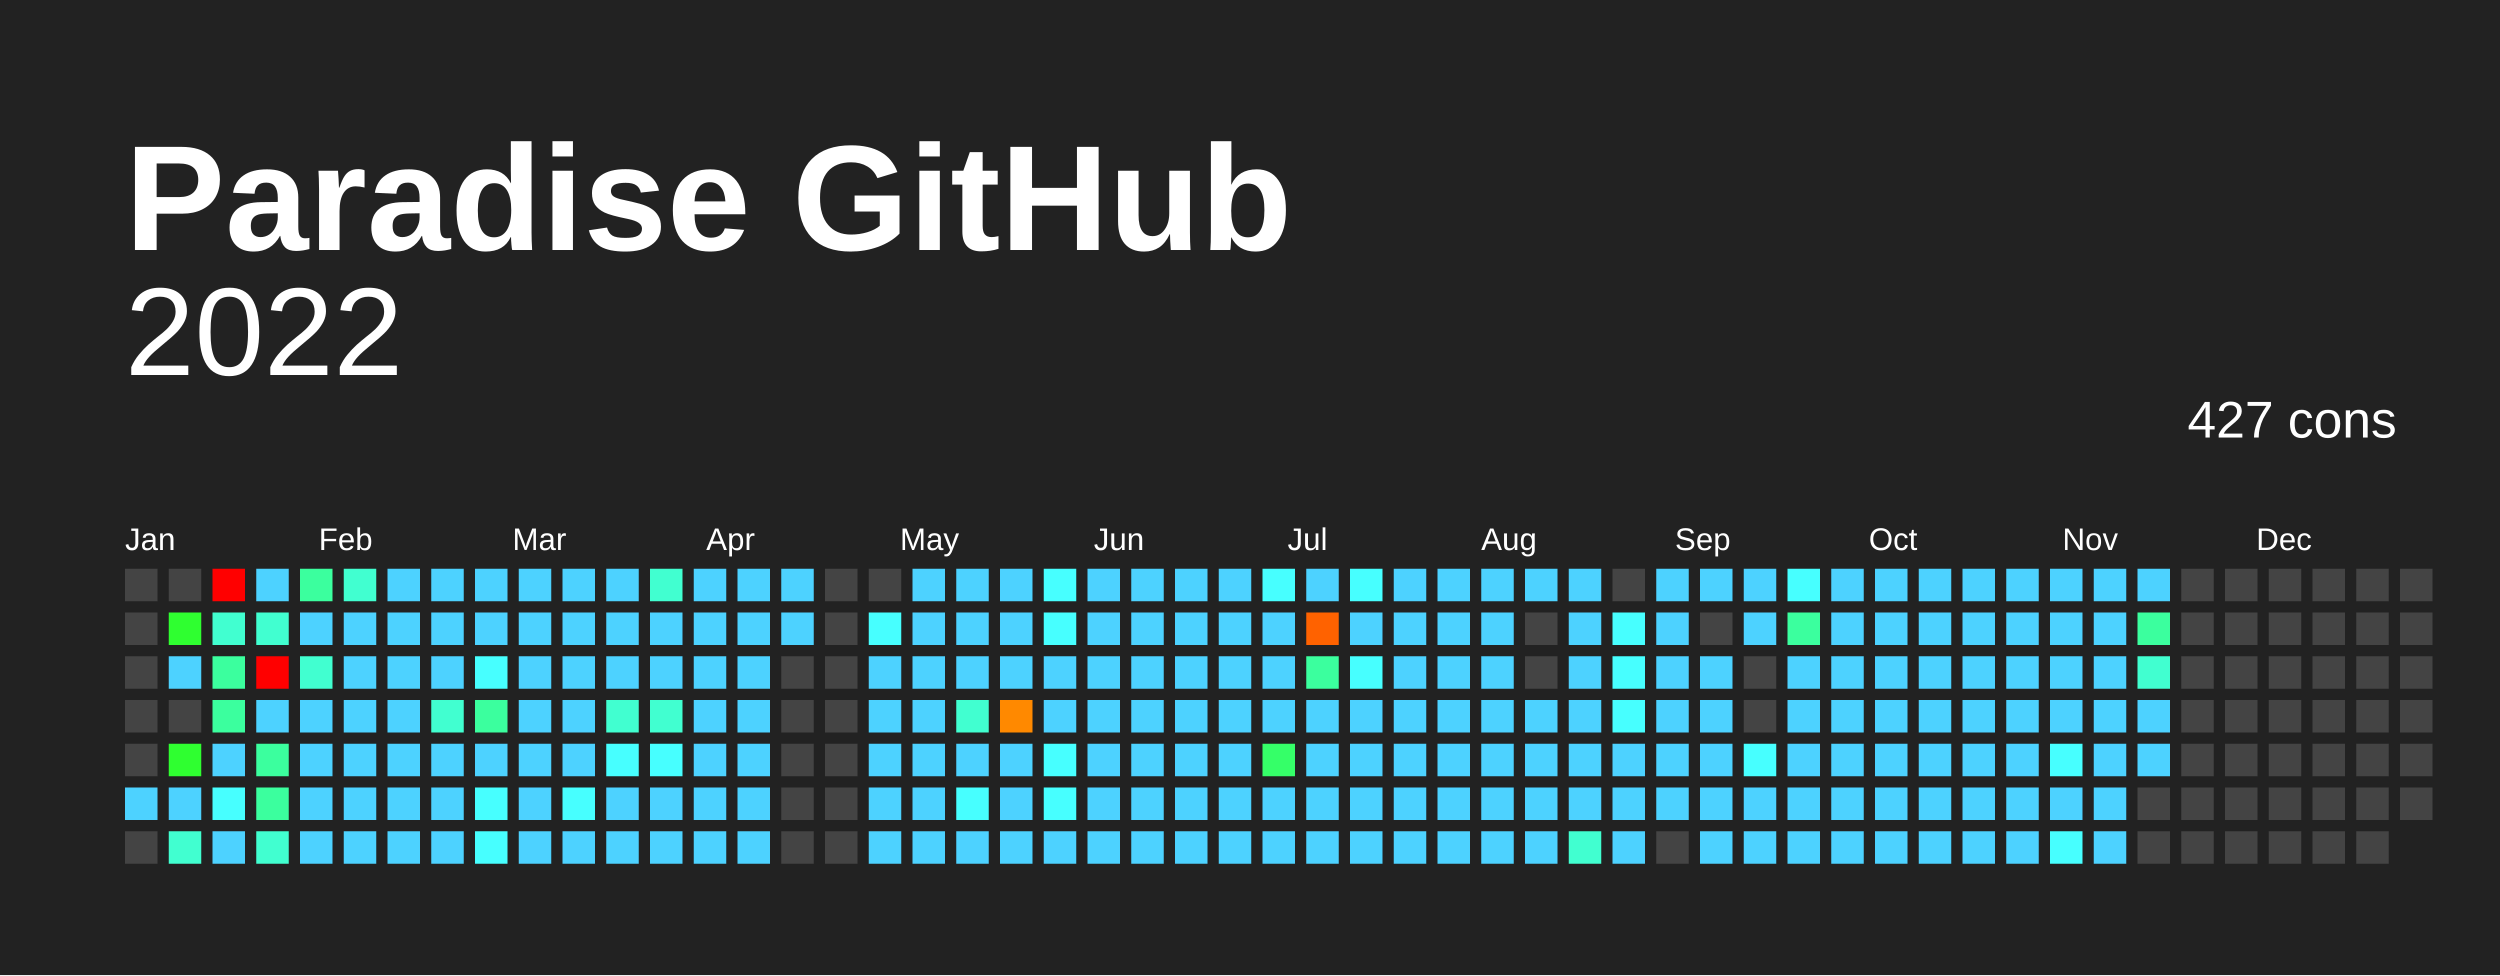
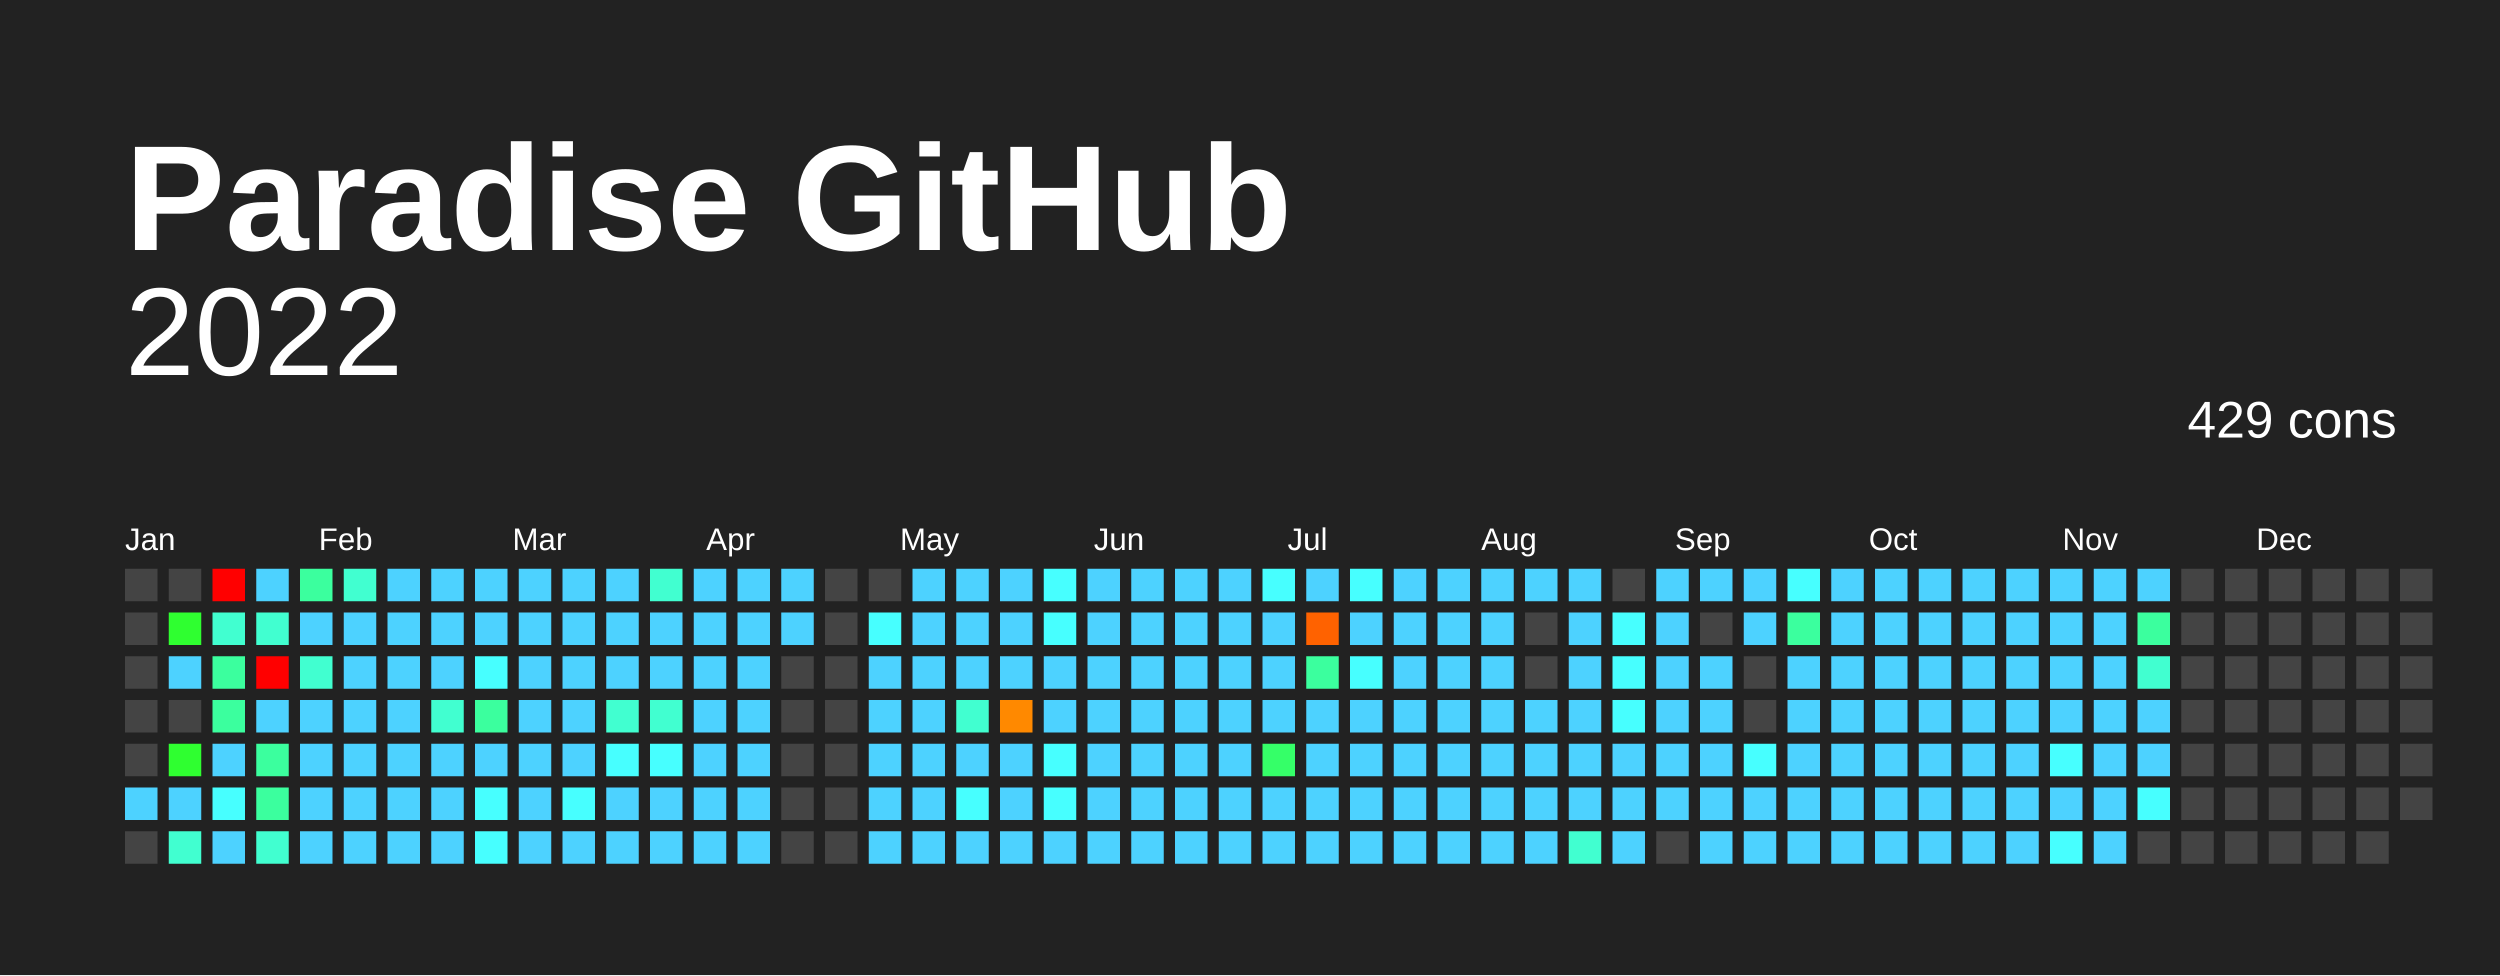
<svg xmlns="http://www.w3.org/2000/svg" baseProfile="full" height="78mm" version="1.1" viewBox="0,0,200,78" width="200mm">
  <defs />
  <rect fill="#222222" height="78" width="200" x="0" y="0" />
  <text fill="#FFFFFF" style="font-size:12px; font-family:Arial; font-weight:bold;" x="10" y="20">Paradise GitHub</text>
  <text alignment-baseline="hanging" fill="#FFFFFF" style="font-size:10.0px; font-family:Arial;" x="10" y="30">2022</text>
-   <text alignment-baseline="hanging" fill="#FFFFFF" style="font-size:4.125px; font-family:Arial;" x="175" y="35">427 cons</text>
+   <text alignment-baseline="hanging" fill="#FFFFFF" style="font-size:4.125px; font-family:Arial;" x="175" y="35">429 cons</text>
  <text fill="#FFFFFF" style="font-size:2.5px; font-family:Arial" x="10.0" y="44">Jan</text>
  <text fill="#FFFFFF" style="font-size:2.5px; font-family:Arial" x="25.5" y="44">Feb</text>
  <text fill="#FFFFFF" style="font-size:2.5px; font-family:Arial" x="41.0" y="44">Mar</text>
  <text fill="#FFFFFF" style="font-size:2.5px; font-family:Arial" x="56.5" y="44">Apr</text>
  <text fill="#FFFFFF" style="font-size:2.5px; font-family:Arial" x="72.0" y="44">May</text>
  <text fill="#FFFFFF" style="font-size:2.5px; font-family:Arial" x="87.5" y="44">Jun</text>
  <text fill="#FFFFFF" style="font-size:2.5px; font-family:Arial" x="103.0" y="44">Jul</text>
  <text fill="#FFFFFF" style="font-size:2.5px; font-family:Arial" x="118.5" y="44">Aug</text>
  <text fill="#FFFFFF" style="font-size:2.5px; font-family:Arial" x="134.0" y="44">Sep</text>
  <text fill="#FFFFFF" style="font-size:2.5px; font-family:Arial" x="149.5" y="44">Oct</text>
  <text fill="#FFFFFF" style="font-size:2.5px; font-family:Arial" x="165.0" y="44">Nov</text>
  <text fill="#FFFFFF" style="font-size:2.5px; font-family:Arial" x="180.5" y="44">Dec</text>
  <rect fill="#444444" height="2.6" width="2.6" x="10.0" y="45.5" />
  <rect fill="#444444" height="2.6" width="2.6" x="10.0" y="49.0" />
  <rect fill="#444444" height="2.6" width="2.6" x="10.0" y="52.5" />
  <rect fill="#444444" height="2.6" width="2.6" x="10.0" y="56.0" />
  <rect fill="#444444" height="2.6" width="2.6" x="10.0" y="59.5" />
  <rect fill="#4dd2ff" height="2.6" width="2.6" x="10.0" y="63.0" />
  <rect fill="#444444" height="2.6" width="2.6" x="10.0" y="66.5" />
  <rect fill="#444444" height="2.6" width="2.6" x="13.5" y="45.5" />
  <rect fill="#2fff30" height="2.6" width="2.6" x="13.5" y="49.0" />
  <rect fill="#4dd2ff" height="2.6" width="2.6" x="13.5" y="52.5" />
  <rect fill="#444444" height="2.6" width="2.6" x="13.5" y="56.0" />
  <rect fill="#2fff30" height="2.6" width="2.6" x="13.5" y="59.5" />
  <rect fill="#4dd2ff" height="2.6" width="2.6" x="13.5" y="63.0" />
  <rect fill="#41ffd0" height="2.6" width="2.6" x="13.5" y="66.5" />
  <rect fill="red" height="2.6" width="2.6" x="17.0" y="45.5" />
  <rect fill="#41ffd0" height="2.6" width="2.6" x="17.0" y="49.0" />
  <rect fill="#3bff9e" height="2.6" width="2.6" x="17.0" y="52.5" />
  <rect fill="#3bff9e" height="2.6" width="2.6" x="17.0" y="56.0" />
  <rect fill="#4dd2ff" height="2.6" width="2.6" x="17.0" y="59.5" />
  <rect fill="#47ffff" height="2.6" width="2.6" x="17.0" y="63.0" />
  <rect fill="#4dd2ff" height="2.6" width="2.6" x="17.0" y="66.5" />
  <rect fill="#4dd2ff" height="2.6" width="2.6" x="20.5" y="45.5" />
  <rect fill="#41ffd0" height="2.6" width="2.6" x="20.5" y="49.0" />
  <rect fill="red" height="2.6" width="2.6" x="20.5" y="52.5" />
  <rect fill="#4dd2ff" height="2.6" width="2.6" x="20.5" y="56.0" />
  <rect fill="#3bff9e" height="2.6" width="2.6" x="20.5" y="59.5" />
  <rect fill="#3bff9e" height="2.6" width="2.6" x="20.5" y="63.0" />
  <rect fill="#41ffd0" height="2.6" width="2.6" x="20.5" y="66.5" />
  <rect fill="#3bff9e" height="2.6" width="2.6" x="24.0" y="45.5" />
  <rect fill="#4dd2ff" height="2.6" width="2.6" x="24.0" y="49.0" />
  <rect fill="#41ffd0" height="2.6" width="2.6" x="24.0" y="52.5" />
  <rect fill="#4dd2ff" height="2.6" width="2.6" x="24.0" y="56.0" />
  <rect fill="#4dd2ff" height="2.6" width="2.6" x="24.0" y="59.5" />
  <rect fill="#4dd2ff" height="2.6" width="2.6" x="24.0" y="63.0" />
  <rect fill="#4dd2ff" height="2.6" width="2.6" x="24.0" y="66.5" />
  <rect fill="#41ffd0" height="2.6" width="2.6" x="27.5" y="45.5" />
  <rect fill="#4dd2ff" height="2.6" width="2.6" x="27.5" y="49.0" />
  <rect fill="#4dd2ff" height="2.6" width="2.6" x="27.5" y="52.5" />
  <rect fill="#4dd2ff" height="2.6" width="2.6" x="27.5" y="56.0" />
  <rect fill="#4dd2ff" height="2.6" width="2.6" x="27.5" y="59.5" />
  <rect fill="#4dd2ff" height="2.6" width="2.6" x="27.5" y="63.0" />
  <rect fill="#4dd2ff" height="2.6" width="2.6" x="27.5" y="66.5" />
  <rect fill="#4dd2ff" height="2.6" width="2.6" x="31.0" y="45.5" />
  <rect fill="#4dd2ff" height="2.6" width="2.6" x="31.0" y="49.0" />
  <rect fill="#4dd2ff" height="2.6" width="2.6" x="31.0" y="52.5" />
  <rect fill="#4dd2ff" height="2.6" width="2.6" x="31.0" y="56.0" />
  <rect fill="#4dd2ff" height="2.6" width="2.6" x="31.0" y="59.5" />
  <rect fill="#4dd2ff" height="2.6" width="2.6" x="31.0" y="63.0" />
  <rect fill="#4dd2ff" height="2.6" width="2.6" x="31.0" y="66.5" />
  <rect fill="#4dd2ff" height="2.6" width="2.6" x="34.5" y="45.5" />
  <rect fill="#4dd2ff" height="2.6" width="2.6" x="34.5" y="49.0" />
  <rect fill="#4dd2ff" height="2.6" width="2.6" x="34.5" y="52.5" />
  <rect fill="#41ffd0" height="2.6" width="2.6" x="34.5" y="56.0" />
  <rect fill="#4dd2ff" height="2.6" width="2.6" x="34.5" y="59.5" />
  <rect fill="#4dd2ff" height="2.6" width="2.6" x="34.5" y="63.0" />
  <rect fill="#4dd2ff" height="2.6" width="2.6" x="34.5" y="66.5" />
  <rect fill="#4dd2ff" height="2.6" width="2.6" x="38.0" y="45.5" />
  <rect fill="#4dd2ff" height="2.6" width="2.6" x="38.0" y="49.0" />
  <rect fill="#47ffff" height="2.6" width="2.6" x="38.0" y="52.5" />
  <rect fill="#3bff9e" height="2.6" width="2.6" x="38.0" y="56.0" />
  <rect fill="#4dd2ff" height="2.6" width="2.6" x="38.0" y="59.5" />
  <rect fill="#47ffff" height="2.6" width="2.6" x="38.0" y="63.0" />
  <rect fill="#47ffff" height="2.6" width="2.6" x="38.0" y="66.5" />
  <rect fill="#4dd2ff" height="2.6" width="2.6" x="41.5" y="45.5" />
  <rect fill="#4dd2ff" height="2.6" width="2.6" x="41.5" y="49.0" />
  <rect fill="#4dd2ff" height="2.6" width="2.6" x="41.5" y="52.5" />
  <rect fill="#4dd2ff" height="2.6" width="2.6" x="41.5" y="56.0" />
  <rect fill="#4dd2ff" height="2.6" width="2.6" x="41.5" y="59.5" />
  <rect fill="#4dd2ff" height="2.6" width="2.6" x="41.5" y="63.0" />
  <rect fill="#4dd2ff" height="2.6" width="2.6" x="41.5" y="66.5" />
  <rect fill="#4dd2ff" height="2.6" width="2.6" x="45.0" y="45.5" />
  <rect fill="#4dd2ff" height="2.6" width="2.6" x="45.0" y="49.0" />
  <rect fill="#4dd2ff" height="2.6" width="2.6" x="45.0" y="52.5" />
  <rect fill="#4dd2ff" height="2.6" width="2.6" x="45.0" y="56.0" />
  <rect fill="#4dd2ff" height="2.6" width="2.6" x="45.0" y="59.5" />
  <rect fill="#47ffff" height="2.6" width="2.6" x="45.0" y="63.0" />
  <rect fill="#4dd2ff" height="2.6" width="2.6" x="45.0" y="66.5" />
  <rect fill="#4dd2ff" height="2.6" width="2.6" x="48.5" y="45.5" />
  <rect fill="#4dd2ff" height="2.6" width="2.6" x="48.5" y="49.0" />
  <rect fill="#4dd2ff" height="2.6" width="2.6" x="48.5" y="52.5" />
  <rect fill="#41ffd0" height="2.6" width="2.6" x="48.5" y="56.0" />
  <rect fill="#47ffff" height="2.6" width="2.6" x="48.5" y="59.5" />
  <rect fill="#4dd2ff" height="2.6" width="2.6" x="48.5" y="63.0" />
  <rect fill="#4dd2ff" height="2.6" width="2.6" x="48.5" y="66.5" />
  <rect fill="#41ffd0" height="2.6" width="2.6" x="52.0" y="45.5" />
  <rect fill="#4dd2ff" height="2.6" width="2.6" x="52.0" y="49.0" />
  <rect fill="#4dd2ff" height="2.6" width="2.6" x="52.0" y="52.5" />
  <rect fill="#41ffd0" height="2.6" width="2.6" x="52.0" y="56.0" />
  <rect fill="#47ffff" height="2.6" width="2.6" x="52.0" y="59.5" />
  <rect fill="#4dd2ff" height="2.6" width="2.6" x="52.0" y="63.0" />
  <rect fill="#4dd2ff" height="2.6" width="2.6" x="52.0" y="66.5" />
  <rect fill="#4dd2ff" height="2.6" width="2.6" x="55.5" y="45.5" />
  <rect fill="#4dd2ff" height="2.6" width="2.6" x="55.5" y="49.0" />
  <rect fill="#4dd2ff" height="2.6" width="2.6" x="55.5" y="52.5" />
  <rect fill="#4dd2ff" height="2.6" width="2.6" x="55.5" y="56.0" />
  <rect fill="#4dd2ff" height="2.6" width="2.6" x="55.5" y="59.5" />
  <rect fill="#4dd2ff" height="2.6" width="2.6" x="55.5" y="63.0" />
  <rect fill="#4dd2ff" height="2.6" width="2.6" x="55.5" y="66.5" />
  <rect fill="#4dd2ff" height="2.6" width="2.6" x="59.0" y="45.5" />
  <rect fill="#4dd2ff" height="2.6" width="2.6" x="59.0" y="49.0" />
  <rect fill="#4dd2ff" height="2.6" width="2.6" x="59.0" y="52.5" />
  <rect fill="#4dd2ff" height="2.6" width="2.6" x="59.0" y="56.0" />
  <rect fill="#4dd2ff" height="2.6" width="2.6" x="59.0" y="59.5" />
  <rect fill="#4dd2ff" height="2.6" width="2.6" x="59.0" y="63.0" />
  <rect fill="#4dd2ff" height="2.6" width="2.6" x="59.0" y="66.5" />
  <rect fill="#4dd2ff" height="2.6" width="2.6" x="62.5" y="45.5" />
  <rect fill="#4dd2ff" height="2.6" width="2.6" x="62.5" y="49.0" />
  <rect fill="#444444" height="2.6" width="2.6" x="62.5" y="52.5" />
  <rect fill="#444444" height="2.6" width="2.6" x="62.5" y="56.0" />
  <rect fill="#444444" height="2.6" width="2.6" x="62.5" y="59.5" />
  <rect fill="#444444" height="2.6" width="2.6" x="62.5" y="63.0" />
  <rect fill="#444444" height="2.6" width="2.6" x="62.5" y="66.5" />
  <rect fill="#444444" height="2.6" width="2.6" x="66.0" y="45.5" />
  <rect fill="#444444" height="2.6" width="2.6" x="66.0" y="49.0" />
  <rect fill="#444444" height="2.6" width="2.6" x="66.0" y="52.5" />
  <rect fill="#444444" height="2.6" width="2.6" x="66.0" y="56.0" />
  <rect fill="#444444" height="2.6" width="2.6" x="66.0" y="59.5" />
  <rect fill="#444444" height="2.6" width="2.6" x="66.0" y="63.0" />
  <rect fill="#444444" height="2.6" width="2.6" x="66.0" y="66.5" />
  <rect fill="#444444" height="2.6" width="2.6" x="69.5" y="45.5" />
  <rect fill="#47ffff" height="2.6" width="2.6" x="69.5" y="49.0" />
  <rect fill="#4dd2ff" height="2.6" width="2.6" x="69.5" y="52.5" />
  <rect fill="#4dd2ff" height="2.6" width="2.6" x="69.5" y="56.0" />
  <rect fill="#4dd2ff" height="2.6" width="2.6" x="69.5" y="59.5" />
  <rect fill="#4dd2ff" height="2.6" width="2.6" x="69.5" y="63.0" />
  <rect fill="#4dd2ff" height="2.6" width="2.6" x="69.5" y="66.5" />
  <rect fill="#4dd2ff" height="2.6" width="2.6" x="73.0" y="45.5" />
  <rect fill="#4dd2ff" height="2.6" width="2.6" x="73.0" y="49.0" />
  <rect fill="#4dd2ff" height="2.6" width="2.6" x="73.0" y="52.5" />
  <rect fill="#4dd2ff" height="2.6" width="2.6" x="73.0" y="56.0" />
  <rect fill="#4dd2ff" height="2.6" width="2.6" x="73.0" y="59.5" />
  <rect fill="#4dd2ff" height="2.6" width="2.6" x="73.0" y="63.0" />
  <rect fill="#4dd2ff" height="2.6" width="2.6" x="73.0" y="66.5" />
  <rect fill="#4dd2ff" height="2.6" width="2.6" x="76.5" y="45.5" />
  <rect fill="#4dd2ff" height="2.6" width="2.6" x="76.5" y="49.0" />
  <rect fill="#4dd2ff" height="2.6" width="2.6" x="76.5" y="52.5" />
  <rect fill="#41ffd0" height="2.6" width="2.6" x="76.5" y="56.0" />
  <rect fill="#4dd2ff" height="2.6" width="2.6" x="76.5" y="59.5" />
  <rect fill="#47ffff" height="2.6" width="2.6" x="76.5" y="63.0" />
  <rect fill="#4dd2ff" height="2.6" width="2.6" x="76.5" y="66.5" />
  <rect fill="#4dd2ff" height="2.6" width="2.6" x="80.0" y="45.5" />
  <rect fill="#4dd2ff" height="2.6" width="2.6" x="80.0" y="49.0" />
  <rect fill="#4dd2ff" height="2.6" width="2.6" x="80.0" y="52.5" />
  <rect fill="#ff8900" height="2.6" width="2.6" x="80.0" y="56.0" />
  <rect fill="#4dd2ff" height="2.6" width="2.6" x="80.0" y="59.5" />
  <rect fill="#4dd2ff" height="2.6" width="2.6" x="80.0" y="63.0" />
  <rect fill="#4dd2ff" height="2.6" width="2.6" x="80.0" y="66.5" />
  <rect fill="#47ffff" height="2.6" width="2.6" x="83.5" y="45.5" />
  <rect fill="#47ffff" height="2.6" width="2.6" x="83.5" y="49.0" />
  <rect fill="#4dd2ff" height="2.6" width="2.6" x="83.5" y="52.5" />
  <rect fill="#4dd2ff" height="2.6" width="2.6" x="83.5" y="56.0" />
  <rect fill="#47ffff" height="2.6" width="2.6" x="83.5" y="59.5" />
  <rect fill="#47ffff" height="2.6" width="2.6" x="83.5" y="63.0" />
  <rect fill="#4dd2ff" height="2.6" width="2.6" x="83.5" y="66.5" />
  <rect fill="#4dd2ff" height="2.6" width="2.6" x="87.0" y="45.5" />
  <rect fill="#4dd2ff" height="2.6" width="2.6" x="87.0" y="49.0" />
  <rect fill="#4dd2ff" height="2.6" width="2.6" x="87.0" y="52.5" />
  <rect fill="#4dd2ff" height="2.6" width="2.6" x="87.0" y="56.0" />
  <rect fill="#4dd2ff" height="2.6" width="2.6" x="87.0" y="59.5" />
  <rect fill="#4dd2ff" height="2.6" width="2.6" x="87.0" y="63.0" />
  <rect fill="#4dd2ff" height="2.6" width="2.6" x="87.0" y="66.5" />
  <rect fill="#4dd2ff" height="2.6" width="2.6" x="90.5" y="45.5" />
  <rect fill="#4dd2ff" height="2.6" width="2.6" x="90.5" y="49.0" />
  <rect fill="#4dd2ff" height="2.6" width="2.6" x="90.5" y="52.5" />
  <rect fill="#4dd2ff" height="2.6" width="2.6" x="90.5" y="56.0" />
  <rect fill="#4dd2ff" height="2.6" width="2.6" x="90.5" y="59.5" />
  <rect fill="#4dd2ff" height="2.6" width="2.6" x="90.5" y="63.0" />
  <rect fill="#4dd2ff" height="2.6" width="2.6" x="90.5" y="66.5" />
  <rect fill="#4dd2ff" height="2.6" width="2.6" x="94.0" y="45.5" />
  <rect fill="#4dd2ff" height="2.6" width="2.6" x="94.0" y="49.0" />
  <rect fill="#4dd2ff" height="2.6" width="2.6" x="94.0" y="52.5" />
  <rect fill="#4dd2ff" height="2.6" width="2.6" x="94.0" y="56.0" />
  <rect fill="#4dd2ff" height="2.6" width="2.6" x="94.0" y="59.5" />
  <rect fill="#4dd2ff" height="2.6" width="2.6" x="94.0" y="63.0" />
  <rect fill="#4dd2ff" height="2.6" width="2.6" x="94.0" y="66.5" />
  <rect fill="#4dd2ff" height="2.6" width="2.6" x="97.5" y="45.5" />
  <rect fill="#4dd2ff" height="2.6" width="2.6" x="97.5" y="49.0" />
  <rect fill="#4dd2ff" height="2.6" width="2.6" x="97.5" y="52.5" />
  <rect fill="#4dd2ff" height="2.6" width="2.6" x="97.5" y="56.0" />
  <rect fill="#4dd2ff" height="2.6" width="2.6" x="97.5" y="59.5" />
  <rect fill="#4dd2ff" height="2.6" width="2.6" x="97.5" y="63.0" />
  <rect fill="#4dd2ff" height="2.6" width="2.6" x="97.5" y="66.5" />
  <rect fill="#47ffff" height="2.6" width="2.6" x="101.0" y="45.5" />
  <rect fill="#4dd2ff" height="2.6" width="2.6" x="101.0" y="49.0" />
  <rect fill="#4dd2ff" height="2.6" width="2.6" x="101.0" y="52.5" />
  <rect fill="#4dd2ff" height="2.6" width="2.6" x="101.0" y="56.0" />
  <rect fill="#35ff68" height="2.6" width="2.6" x="101.0" y="59.5" />
  <rect fill="#4dd2ff" height="2.6" width="2.6" x="101.0" y="63.0" />
  <rect fill="#4dd2ff" height="2.6" width="2.6" x="101.0" y="66.5" />
  <rect fill="#4dd2ff" height="2.6" width="2.6" x="104.5" y="45.5" />
  <rect fill="#ff6200" height="2.6" width="2.6" x="104.5" y="49.0" />
  <rect fill="#3bff9e" height="2.6" width="2.6" x="104.5" y="52.5" />
  <rect fill="#4dd2ff" height="2.6" width="2.6" x="104.5" y="56.0" />
  <rect fill="#4dd2ff" height="2.6" width="2.6" x="104.5" y="59.5" />
  <rect fill="#4dd2ff" height="2.6" width="2.6" x="104.5" y="63.0" />
  <rect fill="#4dd2ff" height="2.6" width="2.6" x="104.5" y="66.5" />
  <rect fill="#47ffff" height="2.6" width="2.6" x="108.0" y="45.5" />
  <rect fill="#4dd2ff" height="2.6" width="2.6" x="108.0" y="49.0" />
  <rect fill="#47ffff" height="2.6" width="2.6" x="108.0" y="52.5" />
  <rect fill="#4dd2ff" height="2.6" width="2.6" x="108.0" y="56.0" />
  <rect fill="#4dd2ff" height="2.6" width="2.6" x="108.0" y="59.5" />
  <rect fill="#4dd2ff" height="2.6" width="2.6" x="108.0" y="63.0" />
  <rect fill="#4dd2ff" height="2.6" width="2.6" x="108.0" y="66.5" />
  <rect fill="#4dd2ff" height="2.6" width="2.6" x="111.5" y="45.5" />
  <rect fill="#4dd2ff" height="2.6" width="2.6" x="111.5" y="49.0" />
  <rect fill="#4dd2ff" height="2.6" width="2.6" x="111.5" y="52.5" />
  <rect fill="#4dd2ff" height="2.6" width="2.6" x="111.5" y="56.0" />
  <rect fill="#4dd2ff" height="2.6" width="2.6" x="111.5" y="59.5" />
  <rect fill="#4dd2ff" height="2.6" width="2.6" x="111.5" y="63.0" />
  <rect fill="#4dd2ff" height="2.6" width="2.6" x="111.5" y="66.5" />
  <rect fill="#4dd2ff" height="2.6" width="2.6" x="115.0" y="45.5" />
  <rect fill="#4dd2ff" height="2.6" width="2.6" x="115.0" y="49.0" />
  <rect fill="#4dd2ff" height="2.6" width="2.6" x="115.0" y="52.5" />
  <rect fill="#4dd2ff" height="2.6" width="2.6" x="115.0" y="56.0" />
  <rect fill="#4dd2ff" height="2.6" width="2.6" x="115.0" y="59.5" />
  <rect fill="#4dd2ff" height="2.6" width="2.6" x="115.0" y="63.0" />
  <rect fill="#4dd2ff" height="2.6" width="2.6" x="115.0" y="66.5" />
  <rect fill="#4dd2ff" height="2.6" width="2.6" x="118.5" y="45.5" />
  <rect fill="#4dd2ff" height="2.6" width="2.6" x="118.5" y="49.0" />
  <rect fill="#4dd2ff" height="2.6" width="2.6" x="118.5" y="52.5" />
  <rect fill="#4dd2ff" height="2.6" width="2.6" x="118.5" y="56.0" />
  <rect fill="#4dd2ff" height="2.6" width="2.6" x="118.5" y="59.5" />
  <rect fill="#4dd2ff" height="2.6" width="2.6" x="118.5" y="63.0" />
  <rect fill="#4dd2ff" height="2.6" width="2.6" x="118.5" y="66.5" />
  <rect fill="#4dd2ff" height="2.6" width="2.6" x="122.0" y="45.5" />
  <rect fill="#444444" height="2.6" width="2.6" x="122.0" y="49.0" />
  <rect fill="#444444" height="2.6" width="2.6" x="122.0" y="52.5" />
  <rect fill="#4dd2ff" height="2.6" width="2.6" x="122.0" y="56.0" />
  <rect fill="#4dd2ff" height="2.6" width="2.6" x="122.0" y="59.5" />
  <rect fill="#4dd2ff" height="2.6" width="2.6" x="122.0" y="63.0" />
  <rect fill="#4dd2ff" height="2.6" width="2.6" x="122.0" y="66.5" />
  <rect fill="#4dd2ff" height="2.6" width="2.6" x="125.5" y="45.5" />
  <rect fill="#4dd2ff" height="2.6" width="2.6" x="125.5" y="49.0" />
  <rect fill="#4dd2ff" height="2.6" width="2.6" x="125.5" y="52.5" />
  <rect fill="#4dd2ff" height="2.6" width="2.6" x="125.5" y="56.0" />
  <rect fill="#4dd2ff" height="2.6" width="2.6" x="125.5" y="59.5" />
  <rect fill="#4dd2ff" height="2.6" width="2.6" x="125.5" y="63.0" />
  <rect fill="#41ffd0" height="2.6" width="2.6" x="125.5" y="66.5" />
  <rect fill="#444444" height="2.6" width="2.6" x="129.0" y="45.5" />
  <rect fill="#47ffff" height="2.6" width="2.6" x="129.0" y="49.0" />
  <rect fill="#47ffff" height="2.6" width="2.6" x="129.0" y="52.5" />
  <rect fill="#47ffff" height="2.6" width="2.6" x="129.0" y="56.0" />
  <rect fill="#4dd2ff" height="2.6" width="2.6" x="129.0" y="59.5" />
  <rect fill="#4dd2ff" height="2.6" width="2.6" x="129.0" y="63.0" />
  <rect fill="#4dd2ff" height="2.6" width="2.6" x="129.0" y="66.5" />
  <rect fill="#4dd2ff" height="2.6" width="2.6" x="132.5" y="45.5" />
  <rect fill="#4dd2ff" height="2.6" width="2.6" x="132.5" y="49.0" />
  <rect fill="#4dd2ff" height="2.6" width="2.6" x="132.5" y="52.5" />
  <rect fill="#4dd2ff" height="2.6" width="2.6" x="132.5" y="56.0" />
  <rect fill="#4dd2ff" height="2.6" width="2.6" x="132.5" y="59.5" />
  <rect fill="#4dd2ff" height="2.6" width="2.6" x="132.5" y="63.0" />
  <rect fill="#444444" height="2.6" width="2.6" x="132.5" y="66.5" />
  <rect fill="#4dd2ff" height="2.6" width="2.6" x="136.0" y="45.5" />
  <rect fill="#444444" height="2.6" width="2.6" x="136.0" y="49.0" />
  <rect fill="#4dd2ff" height="2.6" width="2.6" x="136.0" y="52.5" />
  <rect fill="#4dd2ff" height="2.6" width="2.6" x="136.0" y="56.0" />
  <rect fill="#4dd2ff" height="2.6" width="2.6" x="136.0" y="59.5" />
  <rect fill="#4dd2ff" height="2.6" width="2.6" x="136.0" y="63.0" />
  <rect fill="#4dd2ff" height="2.6" width="2.6" x="136.0" y="66.5" />
  <rect fill="#4dd2ff" height="2.6" width="2.6" x="139.5" y="45.5" />
  <rect fill="#4dd2ff" height="2.6" width="2.6" x="139.5" y="49.0" />
  <rect fill="#444444" height="2.6" width="2.6" x="139.5" y="52.5" />
  <rect fill="#444444" height="2.6" width="2.6" x="139.5" y="56.0" />
  <rect fill="#47ffff" height="2.6" width="2.6" x="139.5" y="59.5" />
  <rect fill="#4dd2ff" height="2.6" width="2.6" x="139.5" y="63.0" />
  <rect fill="#4dd2ff" height="2.6" width="2.6" x="139.5" y="66.5" />
  <rect fill="#47ffff" height="2.6" width="2.6" x="143.0" y="45.5" />
  <rect fill="#3bff9e" height="2.6" width="2.6" x="143.0" y="49.0" />
  <rect fill="#4dd2ff" height="2.6" width="2.6" x="143.0" y="52.5" />
  <rect fill="#4dd2ff" height="2.6" width="2.6" x="143.0" y="56.0" />
  <rect fill="#4dd2ff" height="2.6" width="2.6" x="143.0" y="59.5" />
  <rect fill="#4dd2ff" height="2.6" width="2.6" x="143.0" y="63.0" />
  <rect fill="#4dd2ff" height="2.6" width="2.6" x="143.0" y="66.5" />
  <rect fill="#4dd2ff" height="2.6" width="2.6" x="146.5" y="45.5" />
  <rect fill="#4dd2ff" height="2.6" width="2.6" x="146.5" y="49.0" />
  <rect fill="#4dd2ff" height="2.6" width="2.6" x="146.5" y="52.5" />
  <rect fill="#4dd2ff" height="2.6" width="2.6" x="146.5" y="56.0" />
  <rect fill="#4dd2ff" height="2.6" width="2.6" x="146.5" y="59.5" />
  <rect fill="#4dd2ff" height="2.6" width="2.6" x="146.5" y="63.0" />
  <rect fill="#4dd2ff" height="2.6" width="2.6" x="146.5" y="66.5" />
  <rect fill="#4dd2ff" height="2.6" width="2.6" x="150.0" y="45.5" />
  <rect fill="#4dd2ff" height="2.6" width="2.6" x="150.0" y="49.0" />
  <rect fill="#4dd2ff" height="2.6" width="2.6" x="150.0" y="52.5" />
  <rect fill="#4dd2ff" height="2.6" width="2.6" x="150.0" y="56.0" />
  <rect fill="#4dd2ff" height="2.6" width="2.6" x="150.0" y="59.5" />
  <rect fill="#4dd2ff" height="2.6" width="2.6" x="150.0" y="63.0" />
  <rect fill="#4dd2ff" height="2.6" width="2.6" x="150.0" y="66.5" />
  <rect fill="#4dd2ff" height="2.6" width="2.6" x="153.5" y="45.5" />
  <rect fill="#4dd2ff" height="2.6" width="2.6" x="153.5" y="49.0" />
  <rect fill="#4dd2ff" height="2.6" width="2.6" x="153.5" y="52.5" />
  <rect fill="#4dd2ff" height="2.6" width="2.6" x="153.5" y="56.0" />
  <rect fill="#4dd2ff" height="2.6" width="2.6" x="153.5" y="59.5" />
  <rect fill="#4dd2ff" height="2.6" width="2.6" x="153.5" y="63.0" />
  <rect fill="#4dd2ff" height="2.6" width="2.6" x="153.5" y="66.5" />
  <rect fill="#4dd2ff" height="2.6" width="2.6" x="157.0" y="45.5" />
  <rect fill="#4dd2ff" height="2.6" width="2.6" x="157.0" y="49.0" />
  <rect fill="#4dd2ff" height="2.6" width="2.6" x="157.0" y="52.5" />
  <rect fill="#4dd2ff" height="2.6" width="2.6" x="157.0" y="56.0" />
  <rect fill="#4dd2ff" height="2.6" width="2.6" x="157.0" y="59.5" />
  <rect fill="#4dd2ff" height="2.6" width="2.6" x="157.0" y="63.0" />
  <rect fill="#4dd2ff" height="2.6" width="2.6" x="157.0" y="66.5" />
  <rect fill="#4dd2ff" height="2.6" width="2.6" x="160.5" y="45.5" />
  <rect fill="#4dd2ff" height="2.6" width="2.6" x="160.5" y="49.0" />
  <rect fill="#4dd2ff" height="2.6" width="2.6" x="160.5" y="52.5" />
  <rect fill="#4dd2ff" height="2.6" width="2.6" x="160.5" y="56.0" />
  <rect fill="#4dd2ff" height="2.6" width="2.6" x="160.5" y="59.5" />
  <rect fill="#4dd2ff" height="2.6" width="2.6" x="160.5" y="63.0" />
  <rect fill="#4dd2ff" height="2.6" width="2.6" x="160.5" y="66.5" />
  <rect fill="#4dd2ff" height="2.6" width="2.6" x="164.0" y="45.5" />
  <rect fill="#4dd2ff" height="2.6" width="2.6" x="164.0" y="49.0" />
  <rect fill="#4dd2ff" height="2.6" width="2.6" x="164.0" y="52.5" />
  <rect fill="#4dd2ff" height="2.6" width="2.6" x="164.0" y="56.0" />
  <rect fill="#47ffff" height="2.6" width="2.6" x="164.0" y="59.5" />
  <rect fill="#4dd2ff" height="2.6" width="2.6" x="164.0" y="63.0" />
  <rect fill="#47ffff" height="2.6" width="2.6" x="164.0" y="66.5" />
  <rect fill="#4dd2ff" height="2.6" width="2.6" x="167.5" y="45.5" />
  <rect fill="#4dd2ff" height="2.6" width="2.6" x="167.5" y="49.0" />
  <rect fill="#4dd2ff" height="2.6" width="2.6" x="167.5" y="52.5" />
  <rect fill="#4dd2ff" height="2.6" width="2.6" x="167.5" y="56.0" />
  <rect fill="#4dd2ff" height="2.6" width="2.6" x="167.5" y="59.5" />
  <rect fill="#4dd2ff" height="2.6" width="2.6" x="167.5" y="63.0" />
  <rect fill="#4dd2ff" height="2.6" width="2.6" x="167.5" y="66.5" />
  <rect fill="#4dd2ff" height="2.6" width="2.6" x="171.0" y="45.5" />
  <rect fill="#3bff9e" height="2.6" width="2.6" x="171.0" y="49.0" />
  <rect fill="#41ffd0" height="2.6" width="2.6" x="171.0" y="52.5" />
  <rect fill="#4dd2ff" height="2.6" width="2.6" x="171.0" y="56.0" />
  <rect fill="#4dd2ff" height="2.6" width="2.6" x="171.0" y="59.5" />
-   <rect fill="#444444" height="2.6" width="2.6" x="171.0" y="63.0" />
+   <rect fill="#47ffff" height="2.6" width="2.6" x="171.0" y="63.0" />
  <rect fill="#444444" height="2.6" width="2.6" x="171.0" y="66.5" />
  <rect fill="#444444" height="2.6" width="2.6" x="174.5" y="45.5" />
  <rect fill="#444444" height="2.6" width="2.6" x="174.5" y="49.0" />
  <rect fill="#444444" height="2.6" width="2.6" x="174.5" y="52.5" />
  <rect fill="#444444" height="2.6" width="2.6" x="174.5" y="56.0" />
  <rect fill="#444444" height="2.6" width="2.6" x="174.5" y="59.5" />
  <rect fill="#444444" height="2.6" width="2.6" x="174.5" y="63.0" />
  <rect fill="#444444" height="2.6" width="2.6" x="174.5" y="66.5" />
  <rect fill="#444444" height="2.6" width="2.6" x="178.0" y="45.5" />
  <rect fill="#444444" height="2.6" width="2.6" x="178.0" y="49.0" />
  <rect fill="#444444" height="2.6" width="2.6" x="178.0" y="52.5" />
  <rect fill="#444444" height="2.6" width="2.6" x="178.0" y="56.0" />
  <rect fill="#444444" height="2.6" width="2.6" x="178.0" y="59.5" />
  <rect fill="#444444" height="2.6" width="2.6" x="178.0" y="63.0" />
  <rect fill="#444444" height="2.6" width="2.6" x="178.0" y="66.5" />
  <rect fill="#444444" height="2.6" width="2.6" x="181.5" y="45.5" />
  <rect fill="#444444" height="2.6" width="2.6" x="181.5" y="49.0" />
  <rect fill="#444444" height="2.6" width="2.6" x="181.5" y="52.5" />
  <rect fill="#444444" height="2.6" width="2.6" x="181.5" y="56.0" />
  <rect fill="#444444" height="2.6" width="2.6" x="181.5" y="59.5" />
  <rect fill="#444444" height="2.6" width="2.6" x="181.5" y="63.0" />
  <rect fill="#444444" height="2.6" width="2.6" x="181.5" y="66.5" />
  <rect fill="#444444" height="2.6" width="2.6" x="185.0" y="45.5" />
  <rect fill="#444444" height="2.6" width="2.6" x="185.0" y="49.0" />
  <rect fill="#444444" height="2.6" width="2.6" x="185.0" y="52.5" />
  <rect fill="#444444" height="2.6" width="2.6" x="185.0" y="56.0" />
  <rect fill="#444444" height="2.6" width="2.6" x="185.0" y="59.5" />
  <rect fill="#444444" height="2.6" width="2.6" x="185.0" y="63.0" />
  <rect fill="#444444" height="2.6" width="2.6" x="185.0" y="66.5" />
  <rect fill="#444444" height="2.6" width="2.6" x="188.5" y="45.5" />
  <rect fill="#444444" height="2.6" width="2.6" x="188.5" y="49.0" />
  <rect fill="#444444" height="2.6" width="2.6" x="188.5" y="52.5" />
  <rect fill="#444444" height="2.6" width="2.6" x="188.5" y="56.0" />
  <rect fill="#444444" height="2.6" width="2.6" x="188.5" y="59.5" />
  <rect fill="#444444" height="2.6" width="2.6" x="188.5" y="63.0" />
  <rect fill="#444444" height="2.6" width="2.6" x="188.5" y="66.5" />
  <rect fill="#444444" height="2.6" width="2.6" x="192.0" y="45.5" />
  <rect fill="#444444" height="2.6" width="2.6" x="192.0" y="49.0" />
  <rect fill="#444444" height="2.6" width="2.6" x="192.0" y="52.5" />
  <rect fill="#444444" height="2.6" width="2.6" x="192.0" y="56.0" />
  <rect fill="#444444" height="2.6" width="2.6" x="192.0" y="59.5" />
  <rect fill="#444444" height="2.6" width="2.6" x="192.0" y="63.0" />
</svg>
